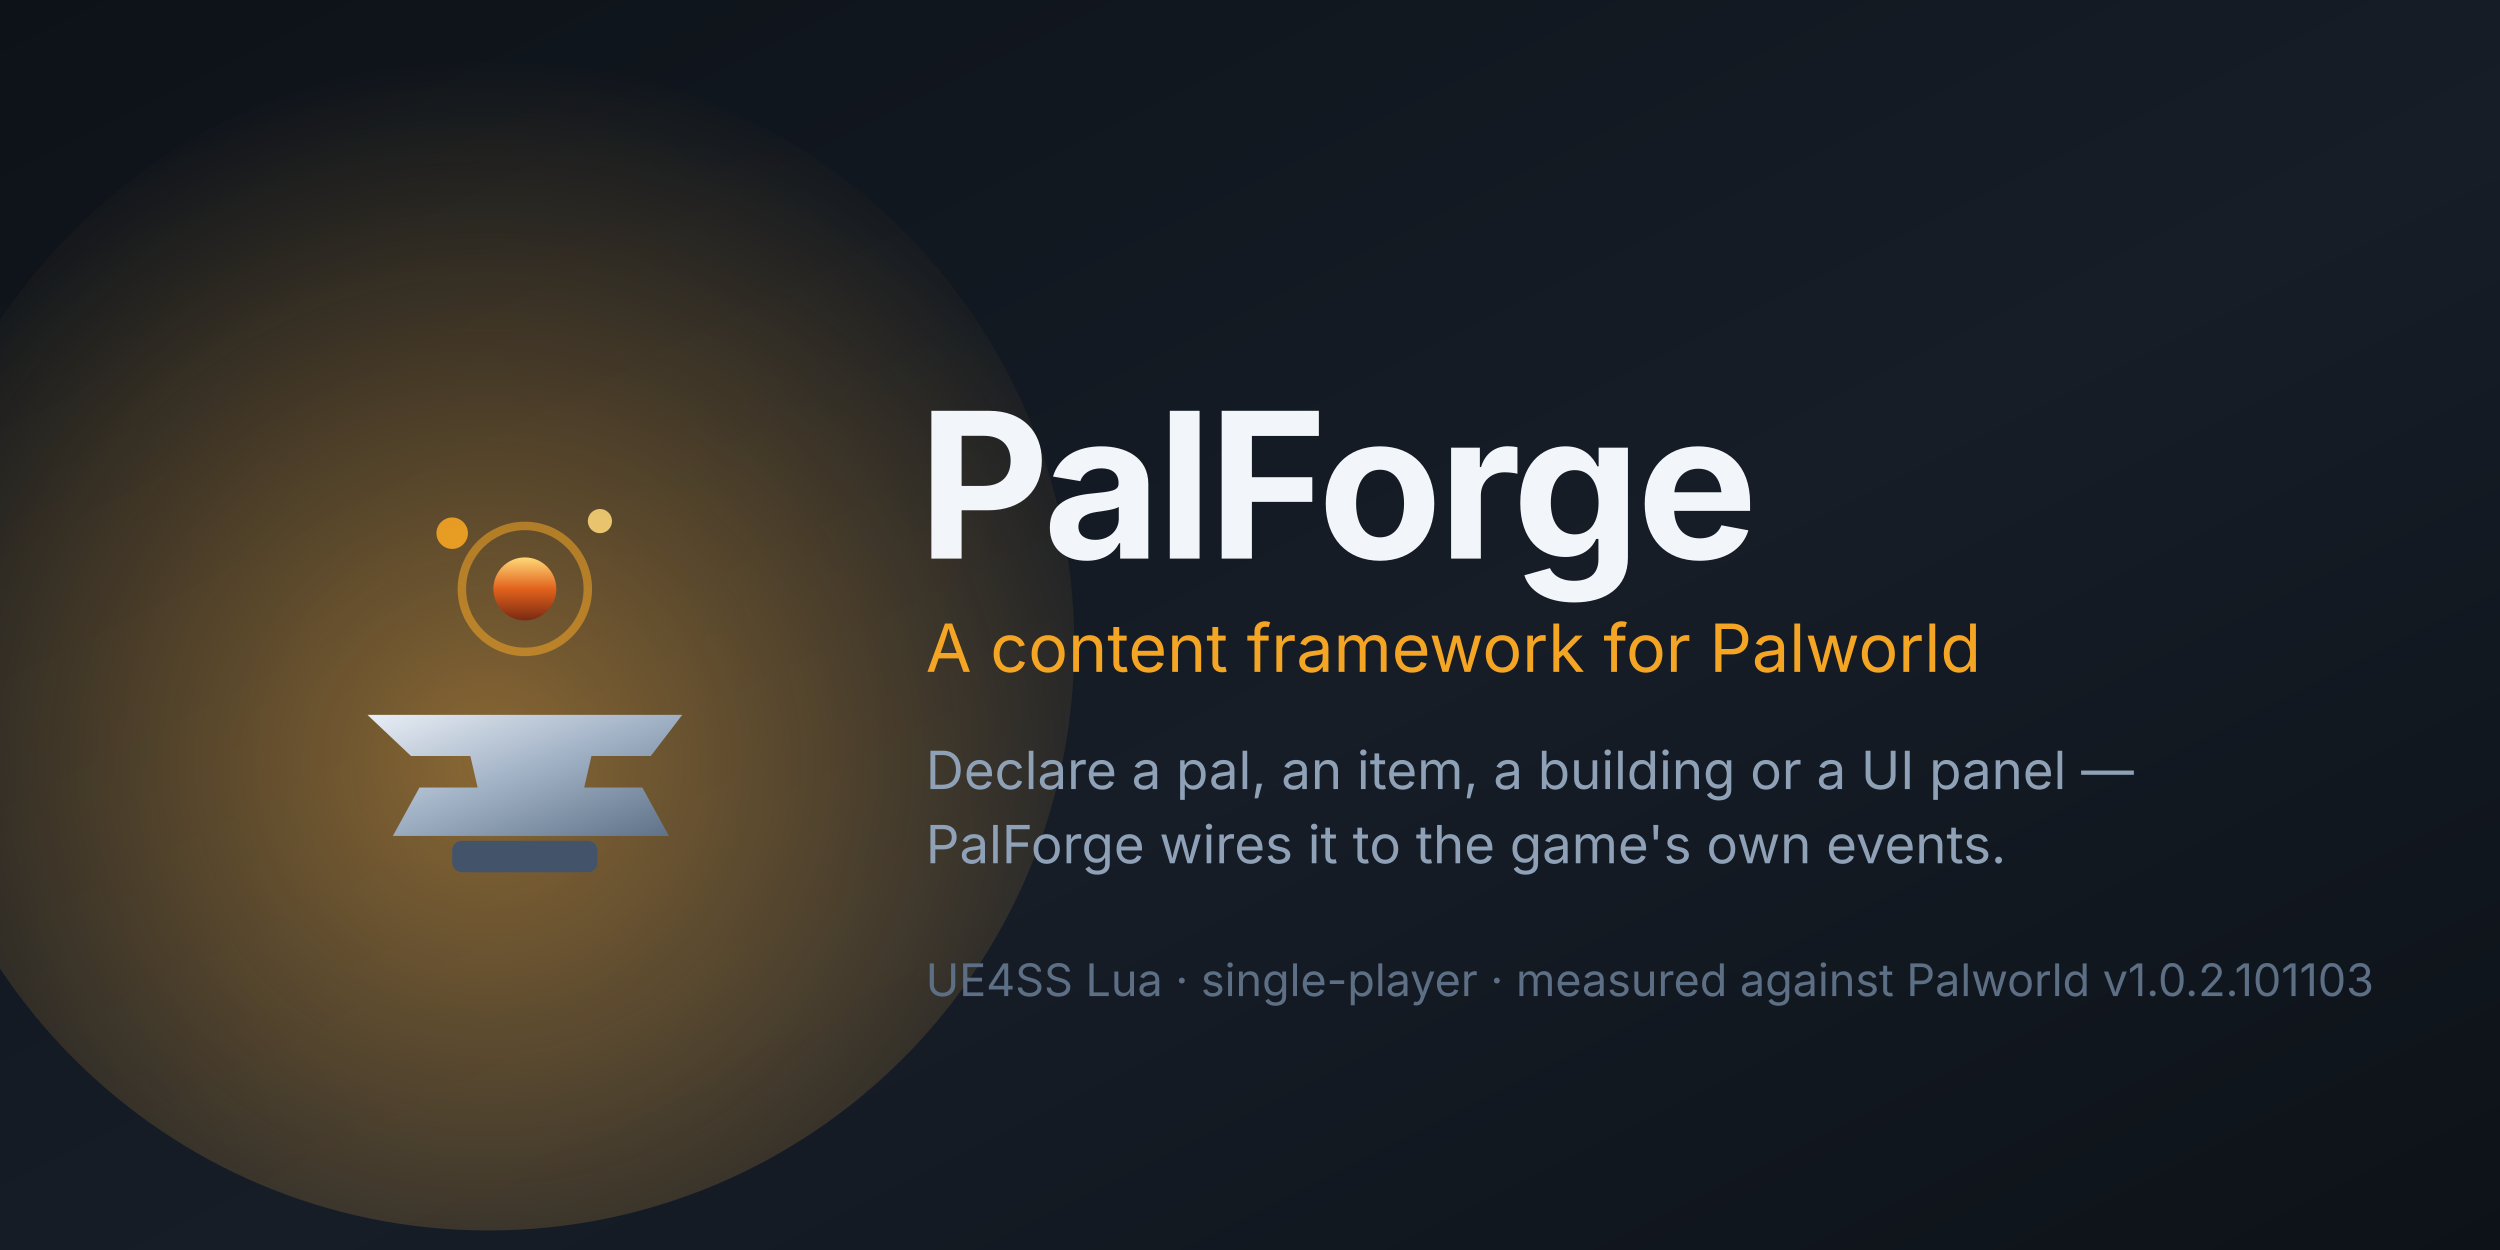
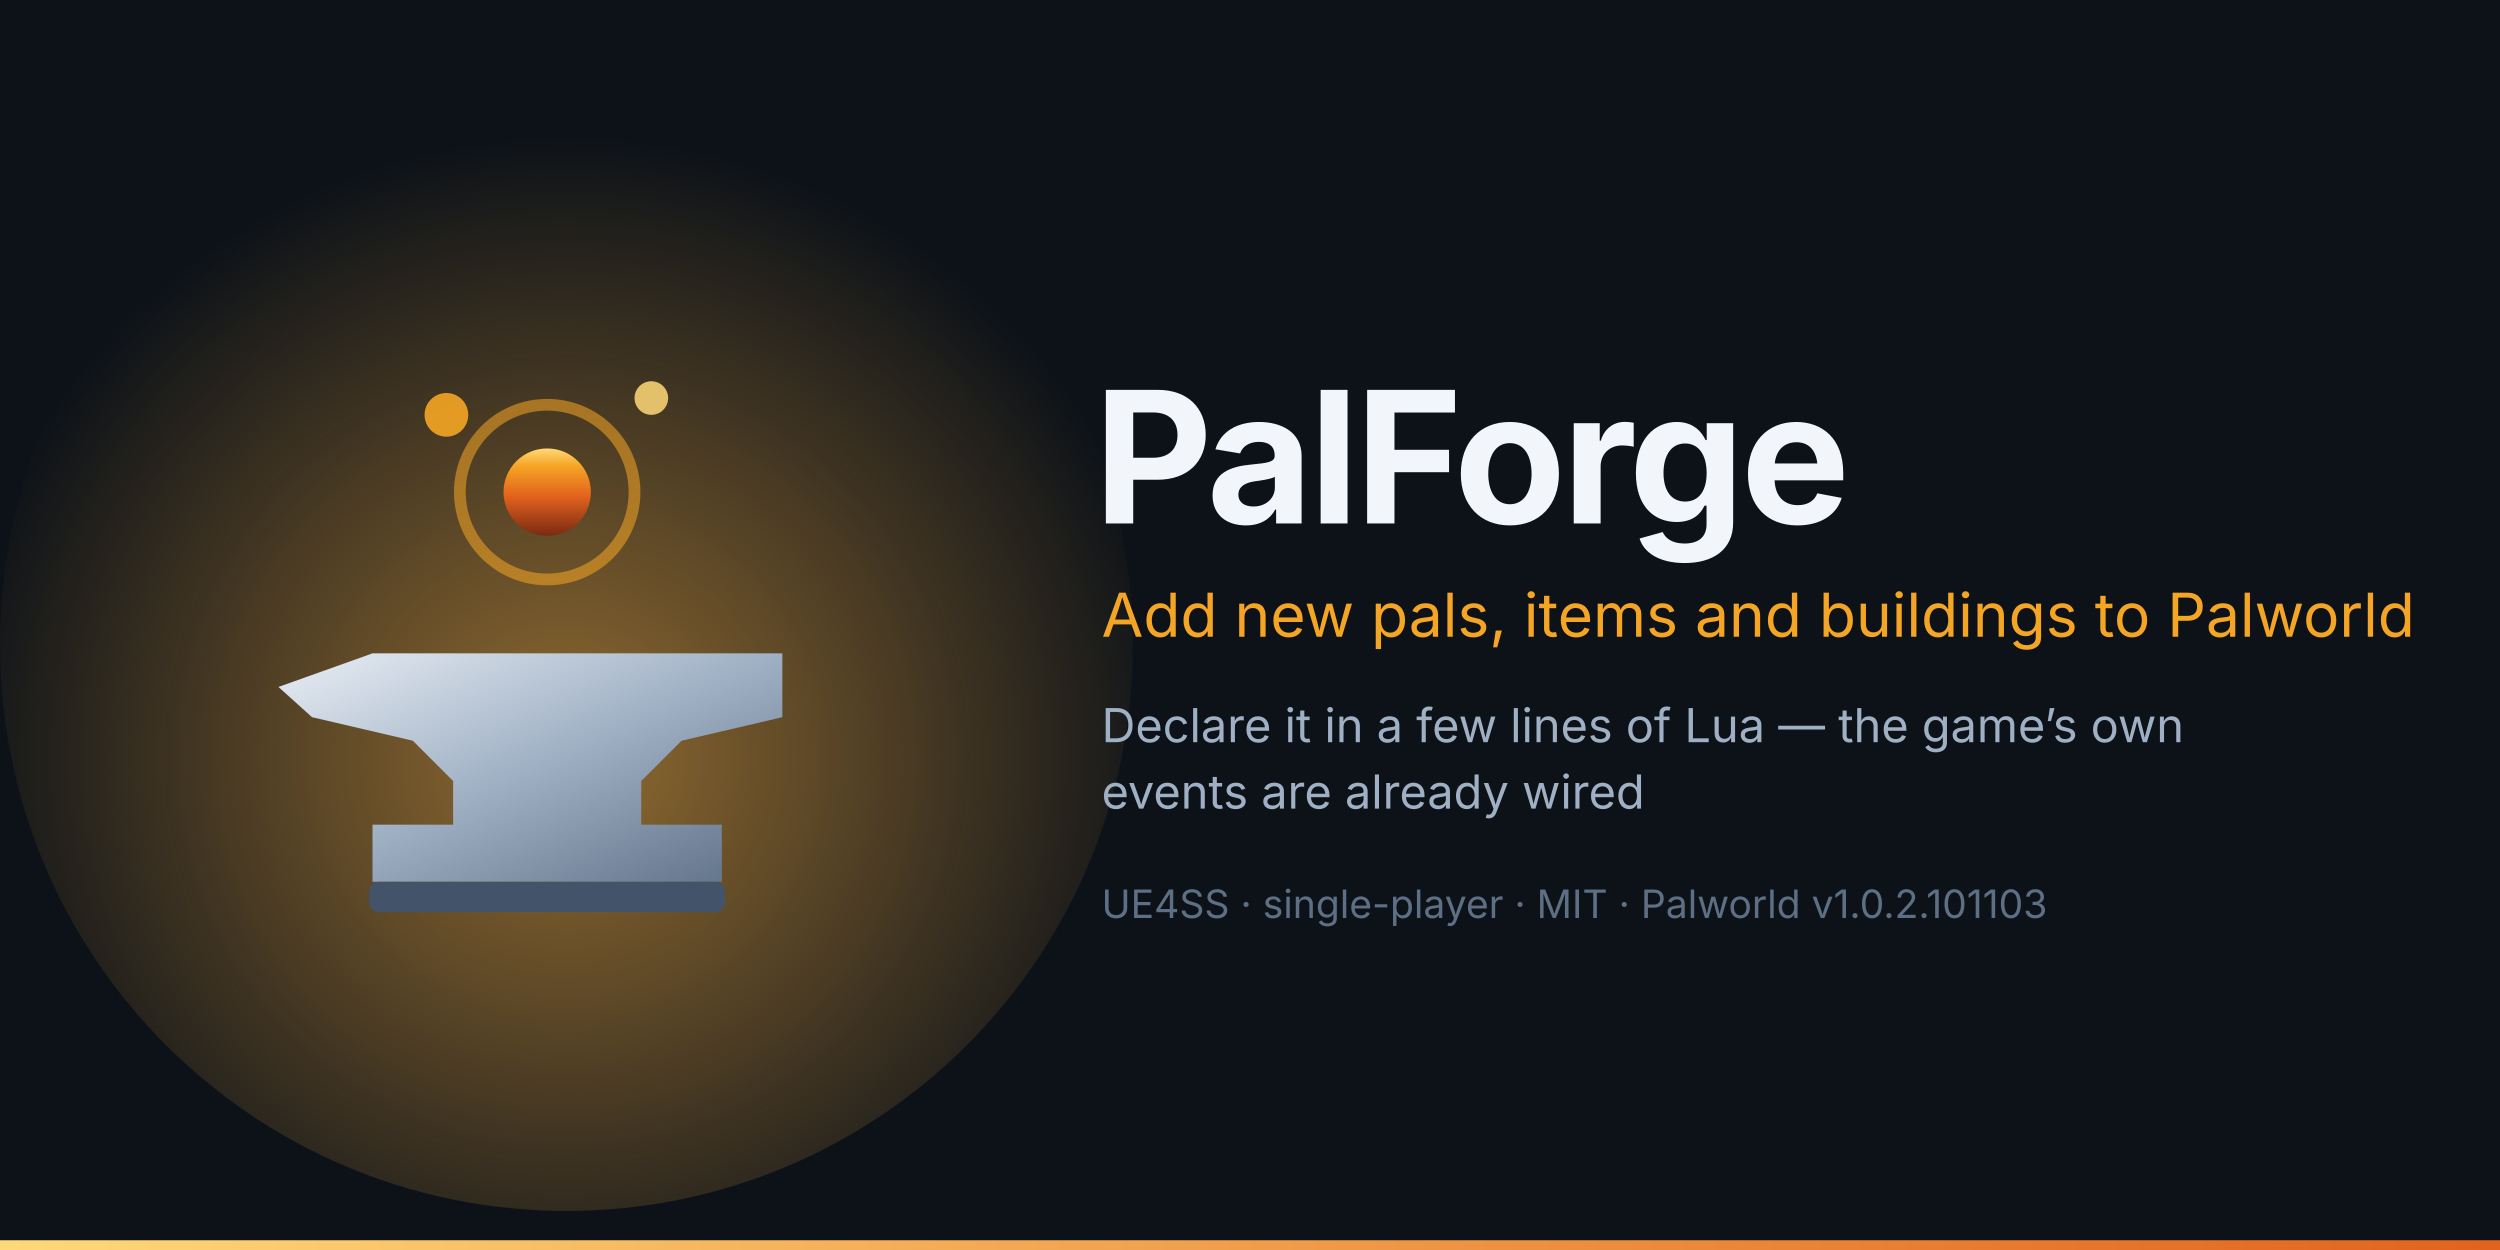
- <svg xmlns="http://www.w3.org/2000/svg" viewBox="0 0 1280 640" width="1280" height="640" role="img" aria-label="PalForge — a content framework for Palworld">
+ <svg xmlns="http://www.w3.org/2000/svg" viewBox="0 0 1280 640" width="1280" height="640" role="img" aria-label="PalForge — add new pals, items and buildings to Palworld">
  <defs>
-     <linearGradient id="bg" x1="0" y1="0" x2="1" y2="1">
-       <stop offset="0" stop-color="#0d1218" />
-       <stop offset="0.55" stop-color="#161d27" />
-       <stop offset="1" stop-color="#0d1218" />
-     </linearGradient>
-     <linearGradient id="heat2" x1="0" y1="1" x2="0" y2="0">
+     <linearGradient id="heat" x1="0" y1="1" x2="0" y2="0">
      <stop offset="0" stop-color="#7a2a12" />
-       <stop offset="0.5" stop-color="#e2621d" />
+       <stop offset="0.45" stop-color="#e2621d" />
+       <stop offset="0.8" stop-color="#f5a524" />
      <stop offset="1" stop-color="#ffd978" />
    </linearGradient>
-     <linearGradient id="steel2" x1="0" y1="0" x2="1" y2="1">
+     <linearGradient id="steel" x1="0" y1="0" x2="1" y2="1">
      <stop offset="0" stop-color="#e9eef5" />
      <stop offset="0.5" stop-color="#9fb0c4" />
      <stop offset="1" stop-color="#5d6f85" />
    </linearGradient>
-     <radialGradient id="glow2" cx="0.5" cy="0.6" r="0.6">
-       <stop offset="0" stop-color="#ffb545" stop-opacity="0.5" />
+     <linearGradient id="wire" x1="0" y1="0" x2="1" y2="0">
+       <stop offset="0" stop-color="#ffd978" />
+       <stop offset="1" stop-color="#e2621d" />
+     </linearGradient>
+     <radialGradient id="glow" cx="0.5" cy="0.6" r="0.55">
+       <stop offset="0" stop-color="#ffb545" stop-opacity="0.55" />
      <stop offset="1" stop-color="#ffb545" stop-opacity="0" />
    </radialGradient>
  </defs>
-   <rect width="1280" height="640" fill="url(#bg)" />
-   <circle cx="250" cy="330" r="300" fill="url(#glow2)" />
-   <g transform="translate(110,180) scale(0.62)">
-     <path d="M126 300 h260 l-26 34 h-49 l-6 26 h48 l22 40 H147 l22-40 h48 l-6-26 h-49 z" fill="url(#steel2)" />
-     <rect x="196" y="404" width="120" height="26" rx="8" fill="#43536a" />
-     <circle cx="256" cy="196" r="26" fill="url(#heat2)" />
-     <circle cx="196" cy="150" r="13" fill="#f5a524" opacity="0.9" />
-     <circle cx="318" cy="140" r="10" fill="#ffd978" opacity="0.85" />
-     <circle cx="256" cy="196" r="52" fill="none" stroke="#f5a524" stroke-width="7" opacity="0.55" />
+   <rect width="1280" height="640" fill="#0d1218" />
+   <circle cx="290" cy="330" r="290" fill="url(#glow)" />
+   <rect x="0" y="635" width="1280" height="5" fill="url(#wire)" />
+   <g transform="translate(60,92) scale(0.86)" opacity="1.0">
+     <path d="M96 302 L152 282 L396 282 L396 320 L336 334 L312 358 L312 384 L360 384 L360 418 L152 418 L152 384 L200 384 L200 358 L176 334 L116 320 Z" fill="url(#steel)" />
+     <rect x="150" y="418" width="212" height="18" rx="6" fill="#43536a" />
+     <circle cx="256" cy="186" r="26" fill="url(#heat)" />
+     <circle cx="196" cy="140" r="13" fill="#f5a524" opacity="0.9" />
+     <circle cx="318" cy="130" r="10" fill="#ffd978" opacity="0.85" />
+     <circle cx="256" cy="186" r="52" fill="none" stroke="#f5a524" stroke-width="7" opacity="0.55" />
  </g>
-   <text x="470" y="286" font-family="Segoe UI, Inter, Helvetica, Arial, sans-serif" font-size="104" font-weight="700" fill="#f2f5f9" letter-spacing="-2">PalForge</text>
-   <text x="474" y="344" font-family="Segoe UI, Inter, Helvetica, Arial, sans-serif" font-size="34" fill="#f5a524">A content framework for Palworld</text>
-   <text x="474" y="404" font-family="Segoe UI, Inter, Helvetica, Arial, sans-serif" font-size="27" fill="#8fa1b6">Declare a pal, an item, a building or a UI panel —</text>
-   <text x="474" y="442" font-family="Segoe UI, Inter, Helvetica, Arial, sans-serif" font-size="27" fill="#8fa1b6">PalForge wires it to the game's own events.</text>
-   <text x="474" y="510" font-family="Segoe UI, Inter, Helvetica, Arial, sans-serif" font-size="23" fill="#5d6f85">UE4SS Lua · single-player · measured against Palworld v1.0.2.101103</text>
+   <text x="560" y="268" font-family="Segoe UI, Inter, Helvetica, Arial, sans-serif" font-size="94" font-weight="700" fill="#f2f5f9" letter-spacing="-2">PalForge</text>
+   <text x="564" y="326" font-family="Segoe UI, Inter, Helvetica, Arial, sans-serif" font-size="31" fill="#f5a524">Add new pals, items and buildings to Palworld</text>
+   <text x="564" y="380" font-family="Segoe UI, Inter, Helvetica, Arial, sans-serif" font-size="24" fill="#9fb0c4">Declare it in a few lines of Lua — the game’s own</text>
+   <text x="564" y="414" font-family="Segoe UI, Inter, Helvetica, Arial, sans-serif" font-size="24" fill="#9fb0c4">events are already wired</text>
+   <text x="564" y="470" font-family="Segoe UI, Inter, Helvetica, Arial, sans-serif" font-size="20" fill="#5d6f85">UE4SS · single-player · MIT · Palworld v1.0.2.101103</text>
</svg>
